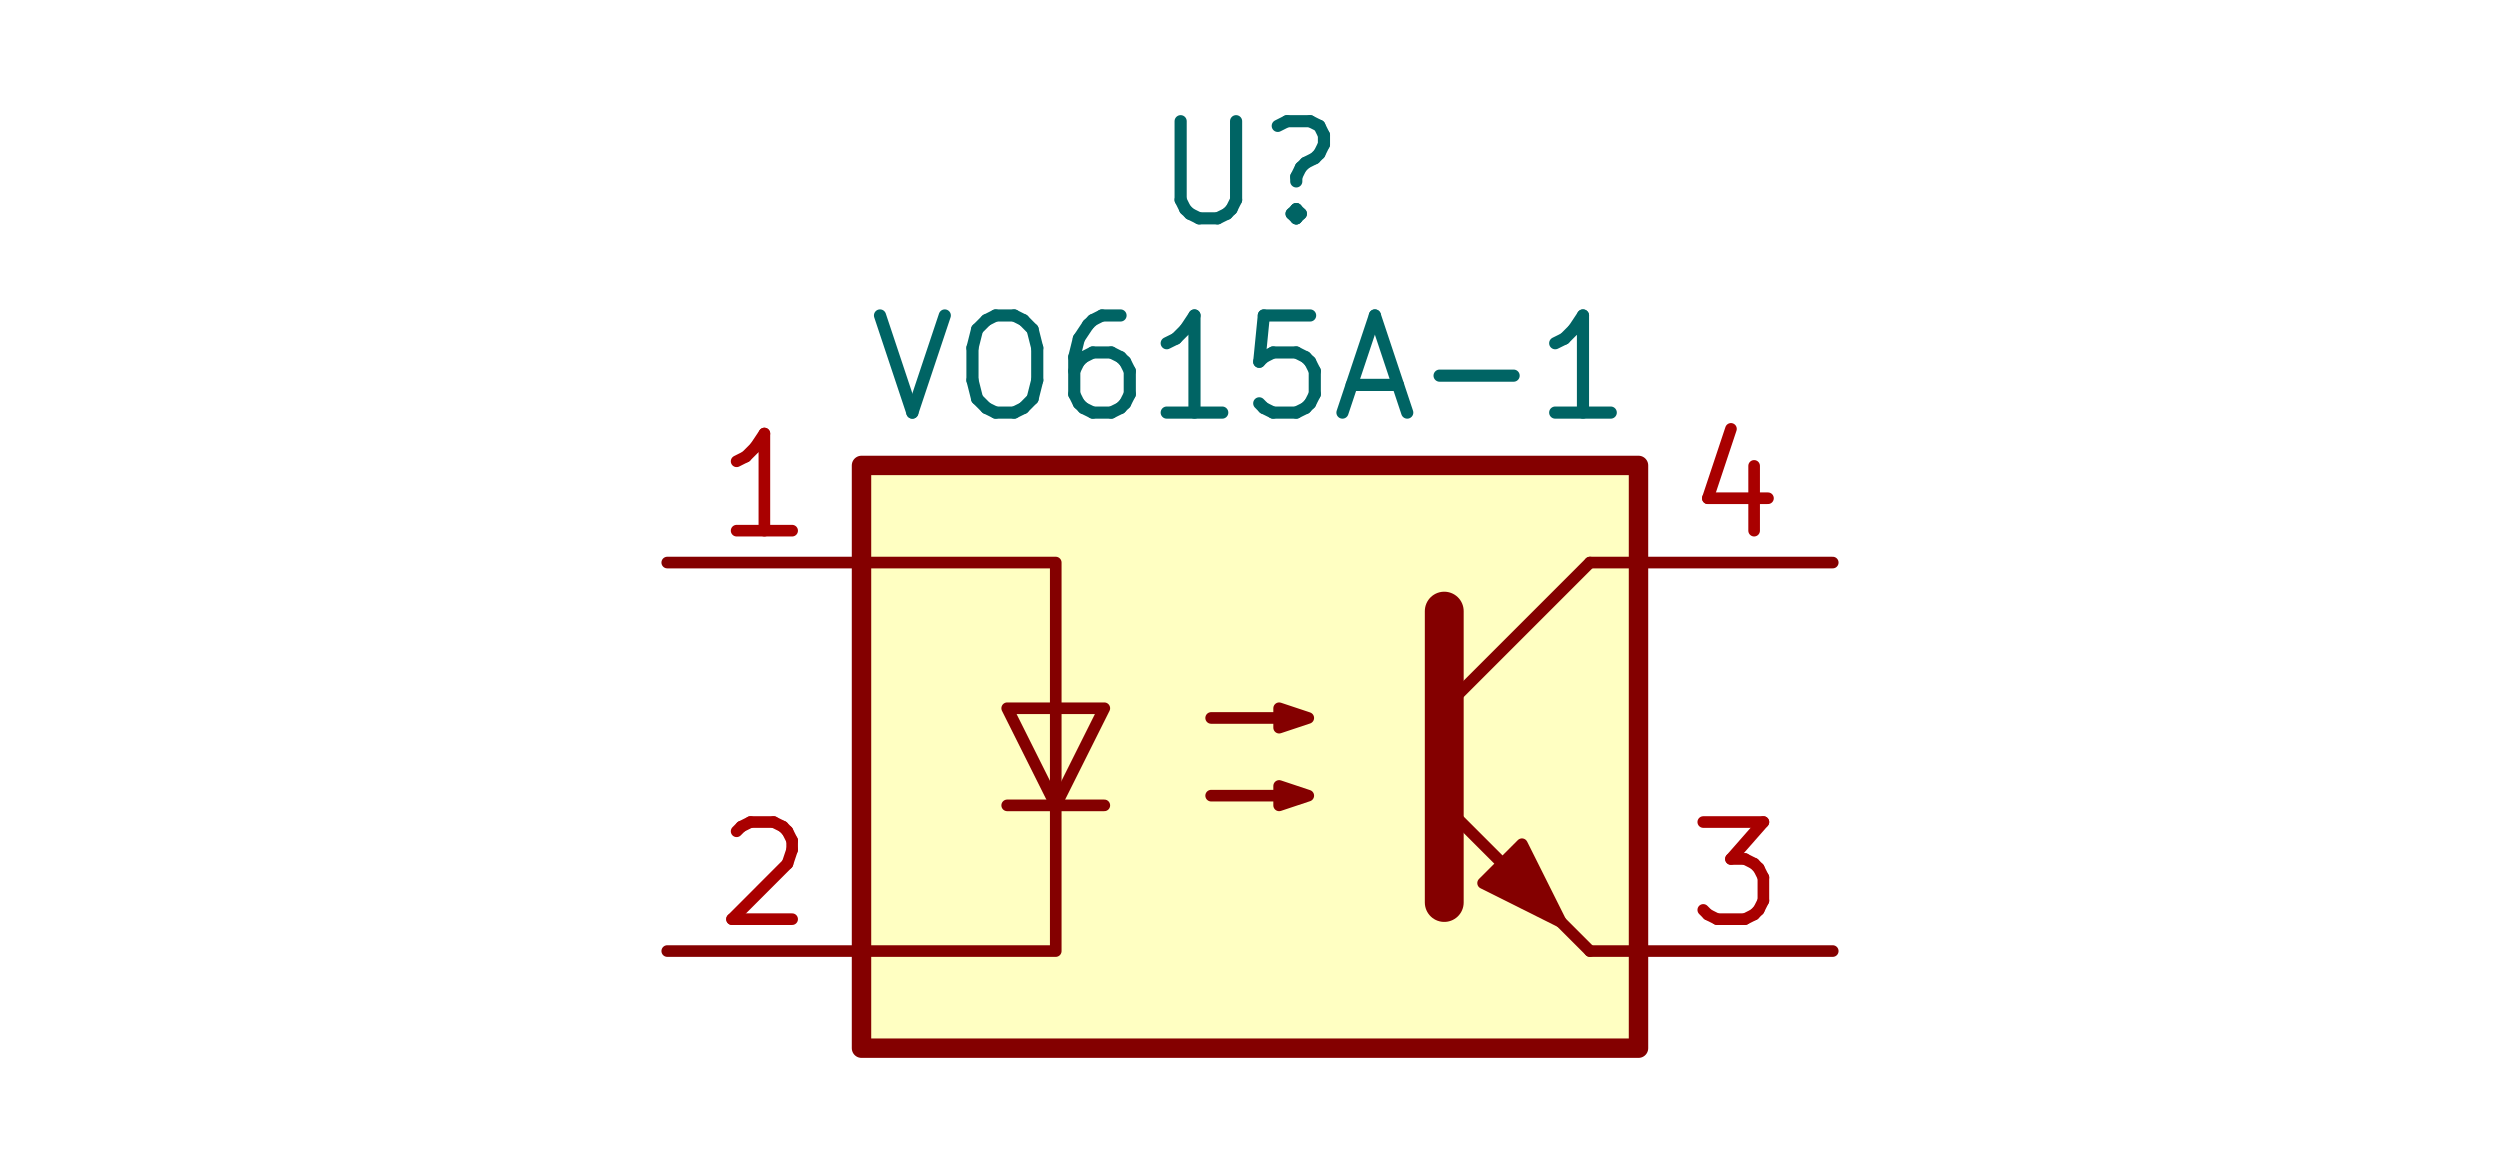
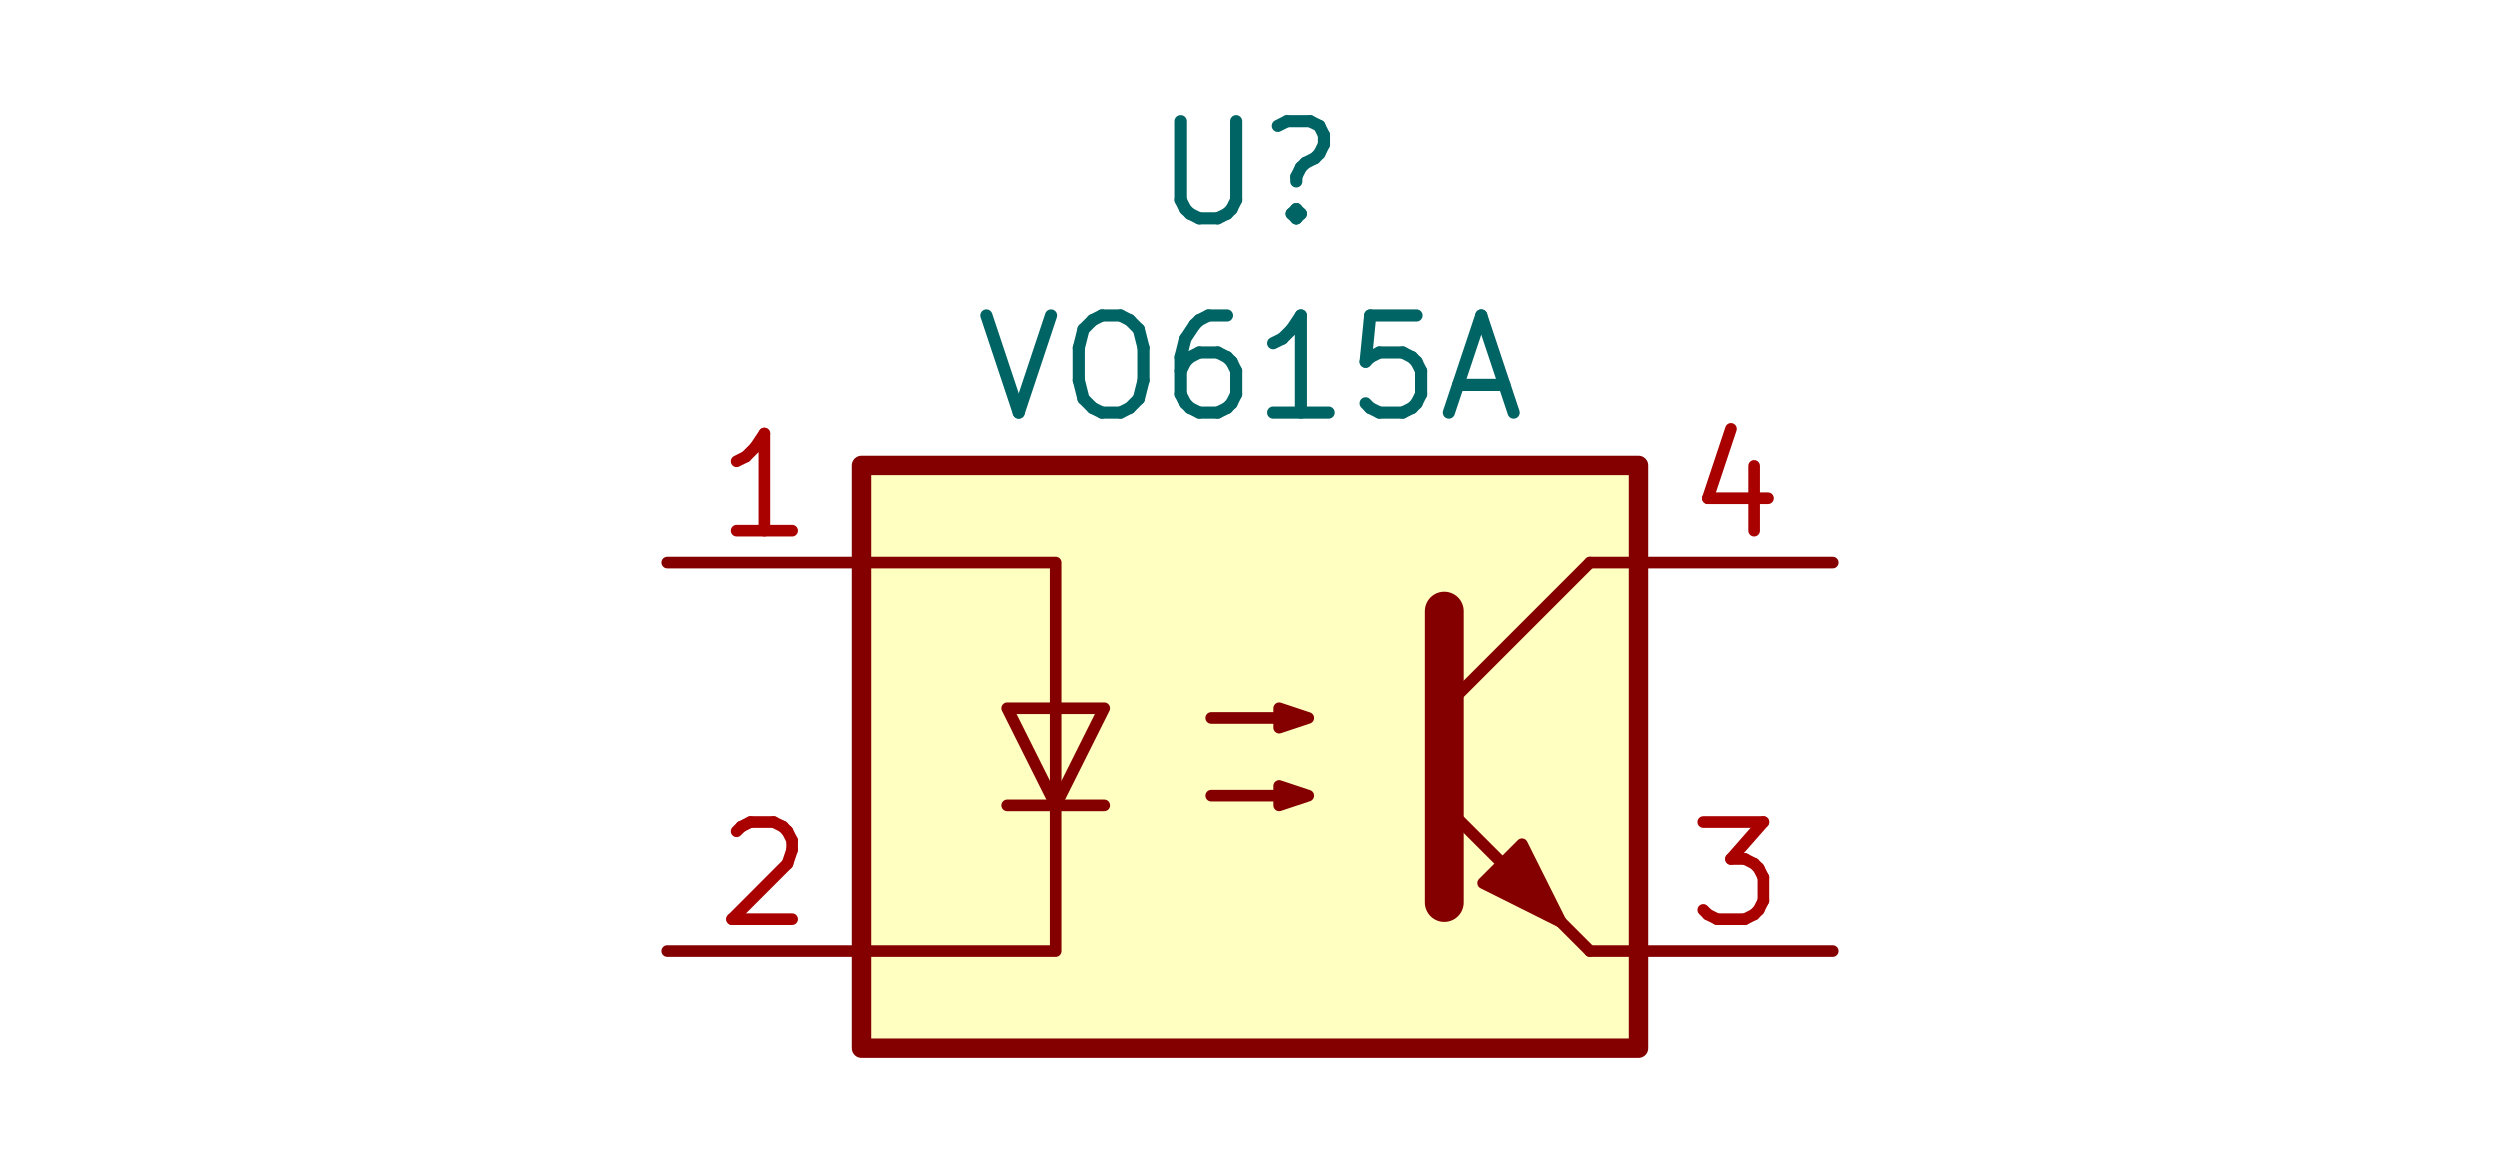
<svg xmlns="http://www.w3.org/2000/svg" version="1.1" width="32.69mm" height="15.088mm" viewBox="0 0 32.69 15.088">
  <g style="fill:#000000; fill-opacity:1;stroke:#000000; stroke-opacity:1; stroke-linecap:round; stroke-linejoin:round;" transform="translate(0 0) scale(1 1)">
</g>
  <g style="fill:#FFFFC2; fill-opacity:1; stroke:none;">
    <rect x="11.265" y="6.086" width="10.16" height="7.62" rx="0" />
  </g>
  <g style="fill:none;  stroke:#840000; stroke-width:0.254; stroke-opacity:1;  stroke-linecap:round; stroke-linejoin:round;">
    <rect x="11.265" y="6.086" width="10.16" height="7.62" rx="0" />
    <path style="fill:none;  stroke:#840000; stroke-width:0.152; stroke-opacity:1;  stroke-linecap:round; stroke-linejoin:round;fill:none" d="M 13.17,10.531 14.44,10.531 " />
    <path style="fill:none;  stroke:#840000; stroke-width:0.152; stroke-opacity:1;  stroke-linecap:round; stroke-linejoin:round;fill:none" d="M 18.885,9.261 20.79,7.356 " />
    <path style="fill:#840000; fill-opacity:1;  stroke:#840000; stroke-width:0.152; stroke-opacity:1;  stroke-linecap:round; stroke-linejoin:round;fill-rule:evenodd;" d="M 20.79,12.436 18.885,10.531 " />
    <path style="fill:none;  stroke:#840000; stroke-width:0.152; stroke-opacity:1;  stroke-linecap:round; stroke-linejoin:round;fill:none" d="M 20.79,12.436 21.425,12.436 " />
    <path style="fill:none;  stroke:#840000; stroke-width:0.152; stroke-opacity:1;  stroke-linecap:round; stroke-linejoin:round;fill:none" d="M 20.79,7.356 21.425,7.356 " />
    <path style="fill:none;  stroke:#840000; stroke-width:0.508; stroke-opacity:1;  stroke-linecap:round; stroke-linejoin:round;fill:none" d="M 18.885,7.991 18.885,11.801 18.885,11.801 " />
    <path style="fill:none;  stroke:#840000; stroke-width:0.152; stroke-opacity:1;  stroke-linecap:round; stroke-linejoin:round;fill:none" d="M 11.265,7.356 13.805,7.356 13.805,12.436 11.265,12.436 " />
    <path style="fill:none;  stroke:#840000; stroke-width:0.152; stroke-opacity:1;  stroke-linecap:round; stroke-linejoin:round;fill:none" d="M 13.805,10.531 13.17,9.261 14.44,9.261 Z" />
    <path style="fill:none;  stroke:#840000; stroke-width:0.152; stroke-opacity:1;  stroke-linecap:round; stroke-linejoin:round;fill:none" d="M 15.837,10.404 17.107,10.404 16.726,10.531 16.726,10.277 17.107,10.404 " />
    <path style="fill:none;  stroke:#840000; stroke-width:0.152; stroke-opacity:1;  stroke-linecap:round; stroke-linejoin:round;fill:none" d="M 15.837,9.388 17.107,9.388 16.726,9.515 16.726,9.261 17.107,9.388 " />
    <path style="fill:#840000; fill-opacity:1;  stroke:#840000; stroke-width:0.152; stroke-opacity:1;  stroke-linecap:round; stroke-linejoin:round;fill-rule:evenodd;" d="M 19.393,11.547 19.901,11.039 20.409,12.055 19.393,11.547 Z" />
  </g>
  <g style="fill:none;  stroke:#840000; stroke-width:0.152; stroke-opacity:1;  stroke-linecap:round; stroke-linejoin:round;">
    <path d="M11.265 7.356 L8.725 7.356 " />
  </g>
  <g style="fill:none;  stroke:#A90000; stroke-width:0.152; stroke-opacity:1;  stroke-linecap:round; stroke-linejoin:round;">
    <text x="9.995" y="7.102" textLength="1.413" font-size="1.693" lengthAdjust="spacingAndGlyphs" text-anchor="middle" opacity="0">1</text>
    <g class="stroked-text">
      <path d="M10.358 6.939 L9.632 6.939 " />
      <path d="M9.995 6.939 L9.995 5.669 " />
      <path d="M9.995 5.669 L9.874 5.85 " />
      <path d="M9.874 5.85 L9.753 5.971 " />
      <path d="M9.753 5.971 L9.632 6.032 " />
    </g>
  </g>
  <g style="fill:none;  stroke:#840000; stroke-width:0.152; stroke-opacity:1;  stroke-linecap:round; stroke-linejoin:round;">
    <path d="M11.265 12.436 L8.725 12.436 " />
  </g>
  <g style="fill:none;  stroke:#A90000; stroke-width:0.152; stroke-opacity:1;  stroke-linecap:round; stroke-linejoin:round;">
    <text x="9.995" y="12.182" textLength="1.413" font-size="1.693" lengthAdjust="spacingAndGlyphs" text-anchor="middle" opacity="0">2</text>
    <g class="stroked-text">
      <path d="M9.632 10.87 L9.693 10.809 " />
      <path d="M9.693 10.809 L9.813 10.749 " />
      <path d="M9.813 10.749 L10.116 10.749 " />
      <path d="M10.116 10.749 L10.237 10.809 " />
      <path d="M10.237 10.809 L10.297 10.87 " />
      <path d="M10.297 10.87 L10.358 10.991 " />
      <path d="M10.358 10.991 L10.358 11.111 " />
      <path d="M10.358 11.111 L10.297 11.293 " />
      <path d="M10.297 11.293 L9.572 12.019 " />
      <path d="M9.572 12.019 L10.358 12.019 " />
    </g>
  </g>
  <g style="fill:none;  stroke:#840000; stroke-width:0.152; stroke-opacity:1;  stroke-linecap:round; stroke-linejoin:round;">
    <path d="M21.425 12.436 L23.965 12.436 " />
  </g>
  <g style="fill:none;  stroke:#A90000; stroke-width:0.152; stroke-opacity:1;  stroke-linecap:round; stroke-linejoin:round;">
    <text x="22.695" y="12.182" textLength="1.413" font-size="1.693" lengthAdjust="spacingAndGlyphs" text-anchor="middle" opacity="0">3</text>
    <g class="stroked-text">
      <path d="M22.272 10.749 L23.058 10.749 " />
      <path d="M23.058 10.749 L22.634 11.232 " />
      <path d="M22.634 11.232 L22.816 11.232 " />
      <path d="M22.816 11.232 L22.937 11.293 " />
      <path d="M22.937 11.293 L22.997 11.353 " />
      <path d="M22.997 11.353 L23.058 11.474 " />
      <path d="M23.058 11.474 L23.058 11.777 " />
      <path d="M23.058 11.777 L22.997 11.898 " />
      <path d="M22.997 11.898 L22.937 11.958 " />
      <path d="M22.937 11.958 L22.816 12.019 " />
      <path d="M22.816 12.019 L22.453 12.019 " />
      <path d="M22.453 12.019 L22.332 11.958 " />
      <path d="M22.332 11.958 L22.272 11.898 " />
    </g>
  </g>
  <g style="fill:none;  stroke:#840000; stroke-width:0.152; stroke-opacity:1;  stroke-linecap:round; stroke-linejoin:round;">
    <path d="M21.425 7.356 L23.965 7.356 " />
  </g>
  <g style="fill:none;  stroke:#A90000; stroke-width:0.152; stroke-opacity:1;  stroke-linecap:round; stroke-linejoin:round;">
    <text x="22.695" y="7.102" textLength="1.413" font-size="1.693" lengthAdjust="spacingAndGlyphs" text-anchor="middle" opacity="0">4</text>
    <g class="stroked-text">
      <path d="M22.937 6.092 L22.937 6.939 " />
      <path d="M22.634 5.608 L22.332 6.515 " />
      <path d="M22.332 6.515 L23.118 6.515 " />
    </g>
  </g>
  <g style="fill:none;  stroke:#006464; stroke-width:0.159; stroke-opacity:1;  stroke-linecap:round; stroke-linejoin:round;">
    <text x="16.345" y="2.911" textLength="2.642" font-size="1.693" lengthAdjust="spacingAndGlyphs" text-anchor="middle" opacity="0">U?</text>
    <g class="stroked-text">
      <path d="M15.438 1.585 L15.438 2.614 " />
      <path d="M15.438 2.614 L15.498 2.735 " />
      <path d="M15.498 2.735 L15.559 2.795 " />
      <path d="M15.559 2.795 L15.68 2.855 " />
      <path d="M15.68 2.855 L15.921 2.855 " />
      <path d="M15.921 2.855 L16.043 2.795 " />
      <path d="M16.043 2.795 L16.103 2.735 " />
      <path d="M16.103 2.735 L16.163 2.614 " />
      <path d="M16.163 2.614 L16.163 1.585 " />
      <path d="M16.95 2.735 L17.01 2.795 " />
      <path d="M17.01 2.795 L16.95 2.855 " />
      <path d="M16.95 2.855 L16.889 2.795 " />
      <path d="M16.889 2.795 L16.95 2.735 " />
      <path d="M16.95 2.735 L16.95 2.855 " />
      <path d="M16.708 1.646 L16.829 1.585 " />
      <path d="M16.829 1.585 L17.131 1.585 " />
      <path d="M17.131 1.585 L17.252 1.646 " />
      <path d="M17.252 1.646 L17.312 1.767 " />
      <path d="M17.312 1.767 L17.312 1.888 " />
      <path d="M17.312 1.888 L17.252 2.009 " />
      <path d="M17.252 2.009 L17.192 2.069 " />
      <path d="M17.192 2.069 L17.071 2.13 " />
      <path d="M17.071 2.13 L17.01 2.19 " />
      <path d="M17.01 2.19 L16.95 2.311 " />
      <path d="M16.95 2.311 L16.95 2.372 " />
    </g>
-     <text x="16.345" y="5.451" textLength="10.14" font-size="1.693" lengthAdjust="spacingAndGlyphs" text-anchor="middle" opacity="0">VO615A-1</text>
+     <text x="16.345" y="5.451" textLength="7.359" font-size="1.693" lengthAdjust="spacingAndGlyphs" text-anchor="middle" opacity="0">VO615A</text>
    <g class="stroked-text">
-       <path d="M11.507 4.125 L11.93 5.395 " />
-       <path d="M11.93 5.395 L12.354 4.125 " />
-       <path d="M13.019 4.125 L13.261 4.125 " />
-       <path d="M13.261 4.125 L13.382 4.186 " />
-       <path d="M13.382 4.186 L13.502 4.307 " />
-       <path d="M13.502 4.307 L13.563 4.549 " />
-       <path d="M13.563 4.549 L13.563 4.972 " />
-       <path d="M13.563 4.972 L13.502 5.214 " />
-       <path d="M13.502 5.214 L13.382 5.335 " />
-       <path d="M13.382 5.335 L13.261 5.395 " />
-       <path d="M13.261 5.395 L13.019 5.395 " />
-       <path d="M13.019 5.395 L12.898 5.335 " />
-       <path d="M12.898 5.335 L12.777 5.214 " />
-       <path d="M12.777 5.214 L12.716 4.972 " />
-       <path d="M12.716 4.972 L12.716 4.549 " />
-       <path d="M12.716 4.549 L12.777 4.307 " />
-       <path d="M12.777 4.307 L12.898 4.186 " />
-       <path d="M12.898 4.186 L13.019 4.125 " />
-       <path d="M14.652 4.125 L14.41 4.125 " />
-       <path d="M14.41 4.125 L14.289 4.186 " />
-       <path d="M14.289 4.186 L14.228 4.246 " />
-       <path d="M14.228 4.246 L14.107 4.428 " />
-       <path d="M14.107 4.428 L14.047 4.67 " />
-       <path d="M14.047 4.67 L14.047 5.154 " />
-       <path d="M14.047 5.154 L14.107 5.274 " />
-       <path d="M14.107 5.274 L14.168 5.335 " />
-       <path d="M14.168 5.335 L14.289 5.395 " />
-       <path d="M14.289 5.395 L14.531 5.395 " />
-       <path d="M14.531 5.395 L14.652 5.335 " />
-       <path d="M14.652 5.335 L14.712 5.274 " />
-       <path d="M14.712 5.274 L14.773 5.154 " />
-       <path d="M14.773 5.154 L14.773 4.851 " />
-       <path d="M14.773 4.851 L14.712 4.73 " />
-       <path d="M14.712 4.73 L14.652 4.67 " />
-       <path d="M14.652 4.67 L14.531 4.609 " />
-       <path d="M14.531 4.609 L14.289 4.609 " />
-       <path d="M14.289 4.609 L14.168 4.67 " />
-       <path d="M14.168 4.67 L14.107 4.73 " />
-       <path d="M14.107 4.73 L14.047 4.851 " />
-       <path d="M15.982 5.395 L15.256 5.395 " />
-       <path d="M15.619 5.395 L15.619 4.125 " />
-       <path d="M15.619 4.125 L15.498 4.307 " />
-       <path d="M15.498 4.307 L15.377 4.428 " />
-       <path d="M15.377 4.428 L15.256 4.488 " />
-       <path d="M17.131 4.125 L16.526 4.125 " />
-       <path d="M16.526 4.125 L16.466 4.73 " />
-       <path d="M16.466 4.73 L16.526 4.67 " />
-       <path d="M16.526 4.67 L16.647 4.609 " />
-       <path d="M16.647 4.609 L16.95 4.609 " />
-       <path d="M16.95 4.609 L17.071 4.67 " />
-       <path d="M17.071 4.67 L17.131 4.73 " />
-       <path d="M17.131 4.73 L17.192 4.851 " />
-       <path d="M17.192 4.851 L17.192 5.154 " />
-       <path d="M17.192 5.154 L17.131 5.274 " />
-       <path d="M17.131 5.274 L17.071 5.335 " />
-       <path d="M17.071 5.335 L16.95 5.395 " />
-       <path d="M16.95 5.395 L16.647 5.395 " />
-       <path d="M16.647 5.395 L16.526 5.335 " />
-       <path d="M16.526 5.335 L16.466 5.274 " />
-       <path d="M17.675 5.033 L18.28 5.033 " />
-       <path d="M17.554 5.395 L17.978 4.125 " />
-       <path d="M17.978 4.125 L18.401 5.395 " />
-       <path d="M18.824 4.912 L19.792 4.912 " />
-       <path d="M21.062 5.395 L20.336 5.395 " />
-       <path d="M20.699 5.395 L20.699 4.125 " />
-       <path d="M20.699 4.125 L20.578 4.307 " />
-       <path d="M20.578 4.307 L20.457 4.428 " />
-       <path d="M20.457 4.428 L20.336 4.488 " />
+       <path d="M12.898 4.125 L13.321 5.395 " />
+       <path d="M13.321 5.395 L13.744 4.125 " />
+       <path d="M14.41 4.125 L14.652 4.125 " />
+       <path d="M14.652 4.125 L14.773 4.186 " />
+       <path d="M14.773 4.186 L14.893 4.307 " />
+       <path d="M14.893 4.307 L14.954 4.549 " />
+       <path d="M14.954 4.549 L14.954 4.972 " />
+       <path d="M14.954 4.972 L14.893 5.214 " />
+       <path d="M14.893 5.214 L14.773 5.335 " />
+       <path d="M14.773 5.335 L14.652 5.395 " />
+       <path d="M14.652 5.395 L14.41 5.395 " />
+       <path d="M14.41 5.395 L14.289 5.335 " />
+       <path d="M14.289 5.335 L14.168 5.214 " />
+       <path d="M14.168 5.214 L14.107 4.972 " />
+       <path d="M14.107 4.972 L14.107 4.549 " />
+       <path d="M14.107 4.549 L14.168 4.307 " />
+       <path d="M14.168 4.307 L14.289 4.186 " />
+       <path d="M14.289 4.186 L14.41 4.125 " />
+       <path d="M16.043 4.125 L15.801 4.125 " />
+       <path d="M15.801 4.125 L15.68 4.186 " />
+       <path d="M15.68 4.186 L15.619 4.246 " />
+       <path d="M15.619 4.246 L15.498 4.428 " />
+       <path d="M15.498 4.428 L15.438 4.67 " />
+       <path d="M15.438 4.67 L15.438 5.154 " />
+       <path d="M15.438 5.154 L15.498 5.274 " />
+       <path d="M15.498 5.274 L15.559 5.335 " />
+       <path d="M15.559 5.335 L15.68 5.395 " />
+       <path d="M15.68 5.395 L15.922 5.395 " />
+       <path d="M15.922 5.395 L16.043 5.335 " />
+       <path d="M16.043 5.335 L16.103 5.274 " />
+       <path d="M16.103 5.274 L16.163 5.154 " />
+       <path d="M16.163 5.154 L16.163 4.851 " />
+       <path d="M16.163 4.851 L16.103 4.73 " />
+       <path d="M16.103 4.73 L16.043 4.67 " />
+       <path d="M16.043 4.67 L15.922 4.609 " />
+       <path d="M15.922 4.609 L15.68 4.609 " />
+       <path d="M15.68 4.609 L15.559 4.67 " />
+       <path d="M15.559 4.67 L15.498 4.73 " />
+       <path d="M15.498 4.73 L15.438 4.851 " />
+       <path d="M17.373 5.395 L16.647 5.395 " />
+       <path d="M17.01 5.395 L17.01 4.125 " />
+       <path d="M17.01 4.125 L16.889 4.307 " />
+       <path d="M16.889 4.307 L16.768 4.428 " />
+       <path d="M16.768 4.428 L16.647 4.488 " />
+       <path d="M18.522 4.125 L17.917 4.125 " />
+       <path d="M17.917 4.125 L17.857 4.73 " />
+       <path d="M17.857 4.73 L17.917 4.67 " />
+       <path d="M17.917 4.67 L18.038 4.609 " />
+       <path d="M18.038 4.609 L18.341 4.609 " />
+       <path d="M18.341 4.609 L18.462 4.67 " />
+       <path d="M18.462 4.67 L18.522 4.73 " />
+       <path d="M18.522 4.73 L18.582 4.851 " />
+       <path d="M18.582 4.851 L18.582 5.154 " />
+       <path d="M18.582 5.154 L18.522 5.274 " />
+       <path d="M18.522 5.274 L18.462 5.335 " />
+       <path d="M18.462 5.335 L18.341 5.395 " />
+       <path d="M18.341 5.395 L18.038 5.395 " />
+       <path d="M18.038 5.395 L17.917 5.335 " />
+       <path d="M17.917 5.335 L17.857 5.274 " />
+       <path d="M19.066 5.033 L19.671 5.033 " />
+       <path d="M18.945 5.395 L19.369 4.125 " />
+       <path d="M19.369 4.125 L19.792 5.395 " />
    </g>
  </g>
</svg>
